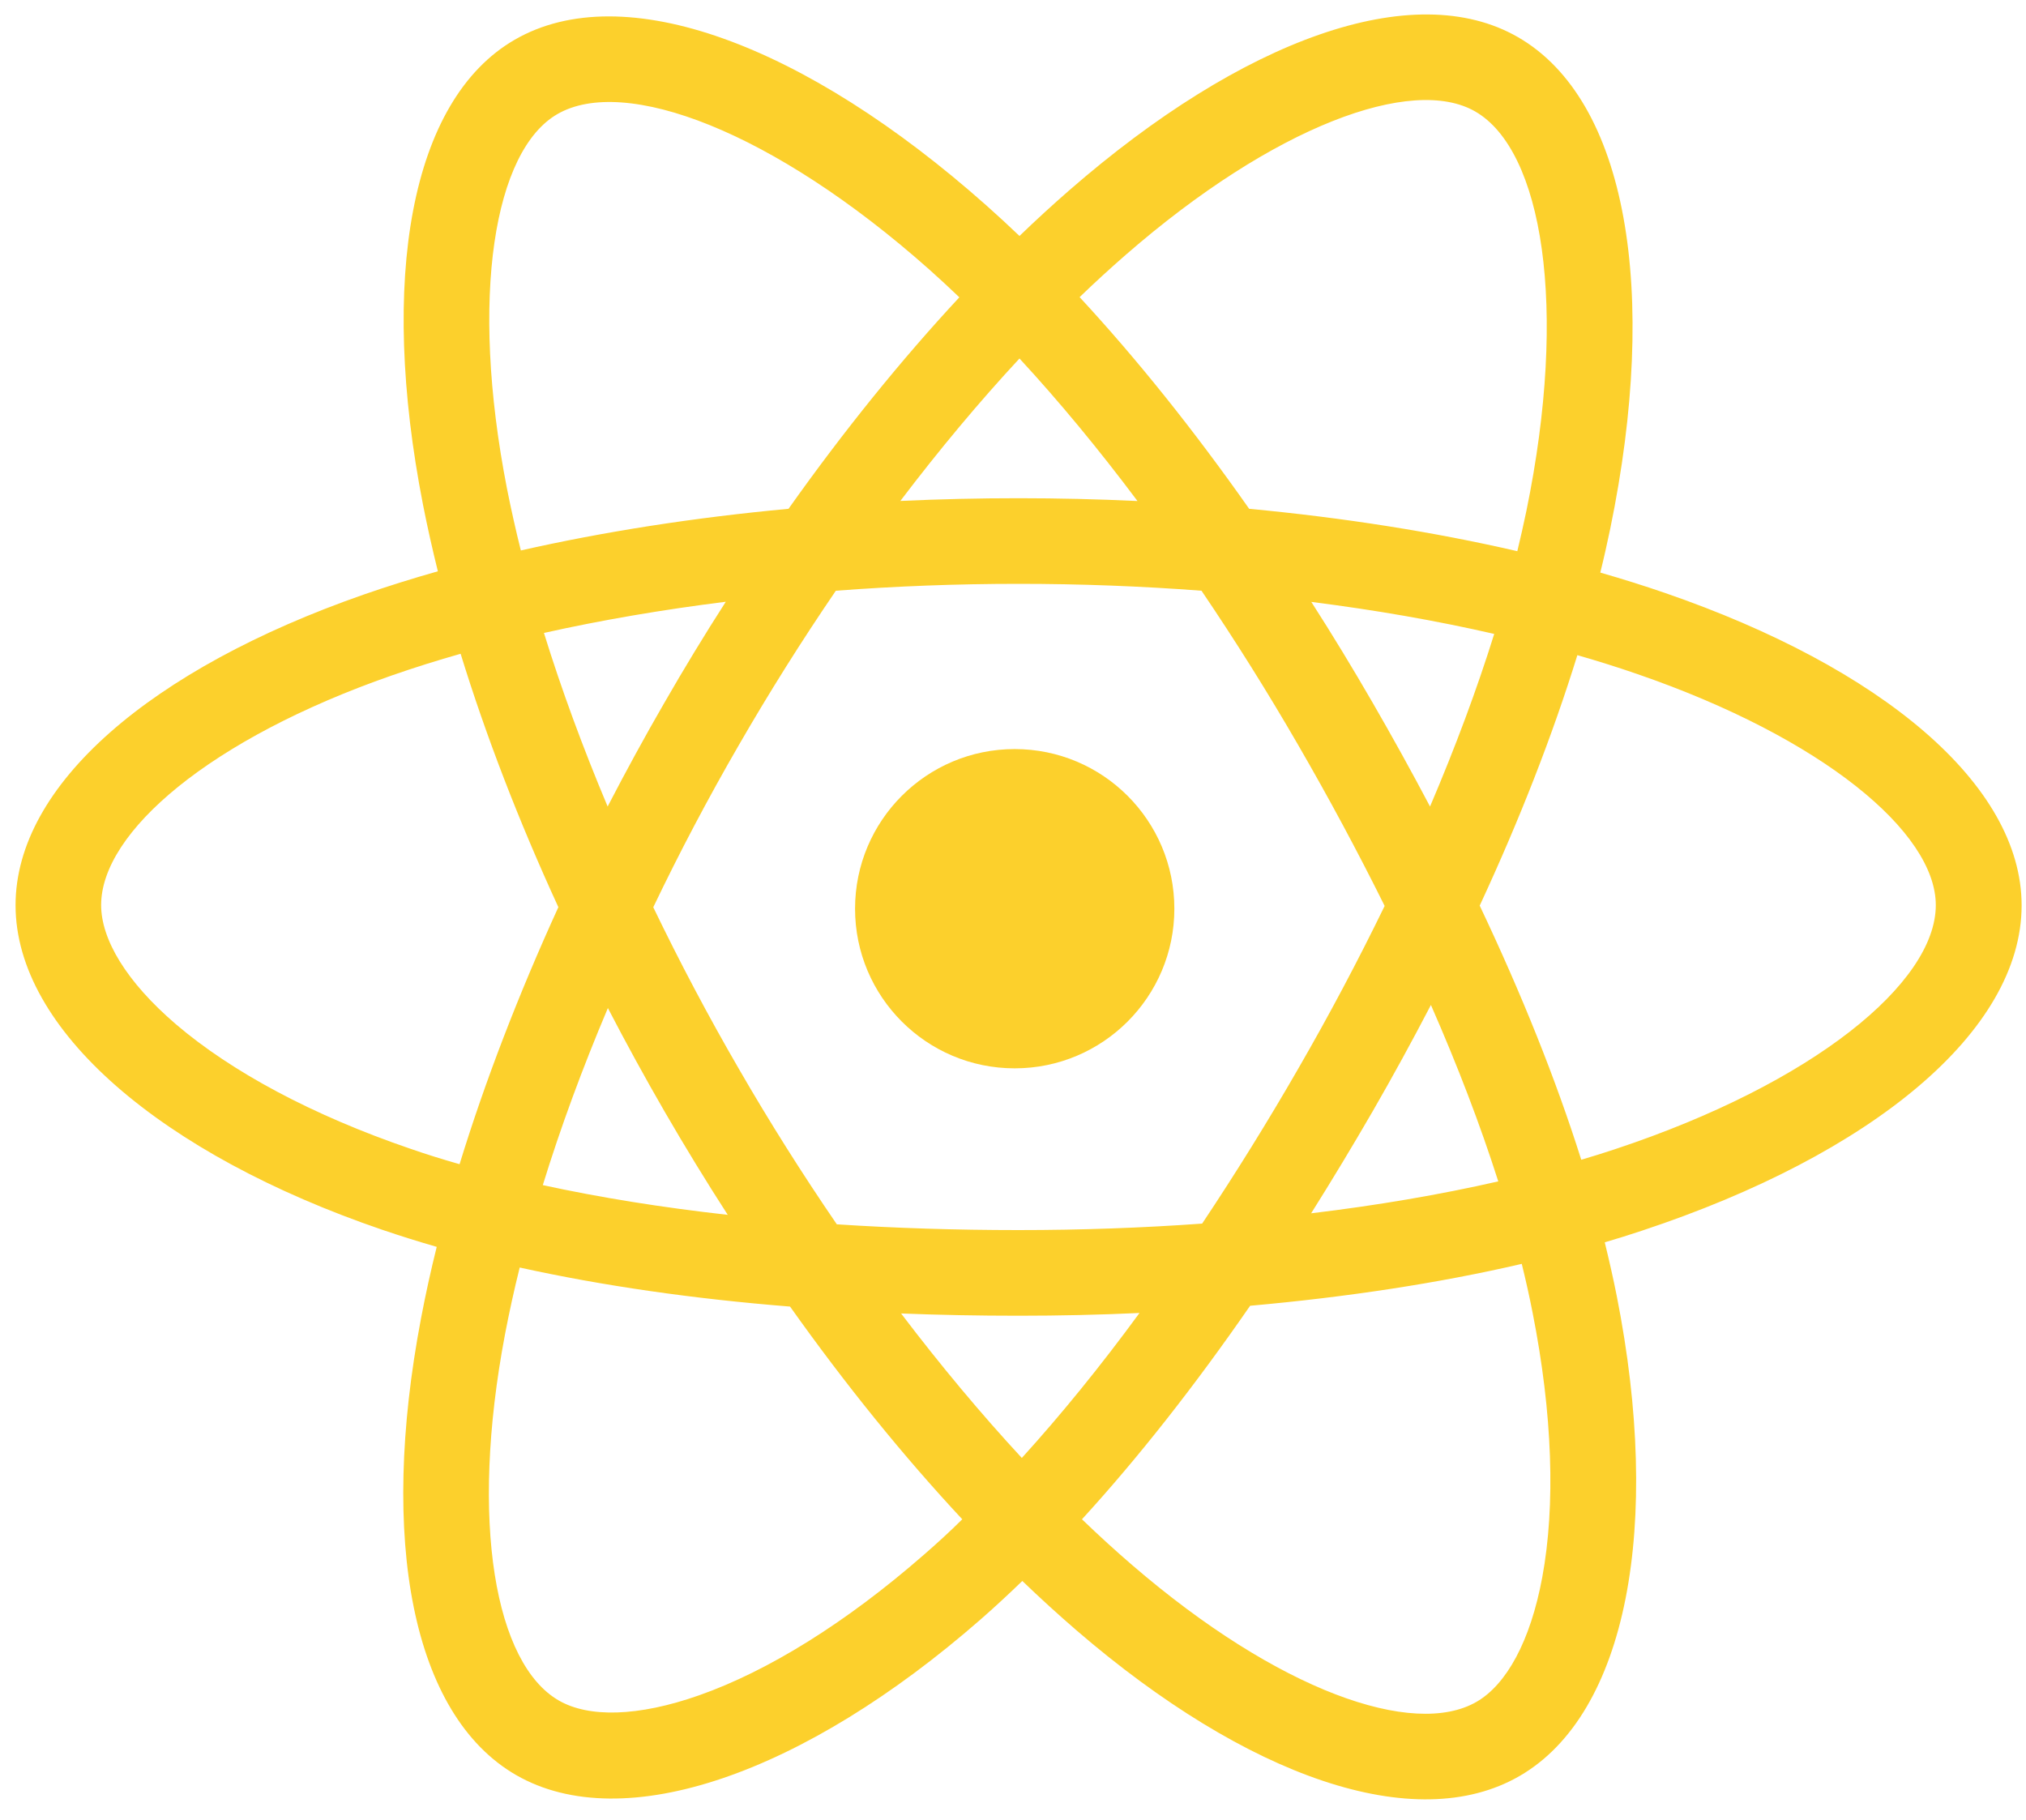
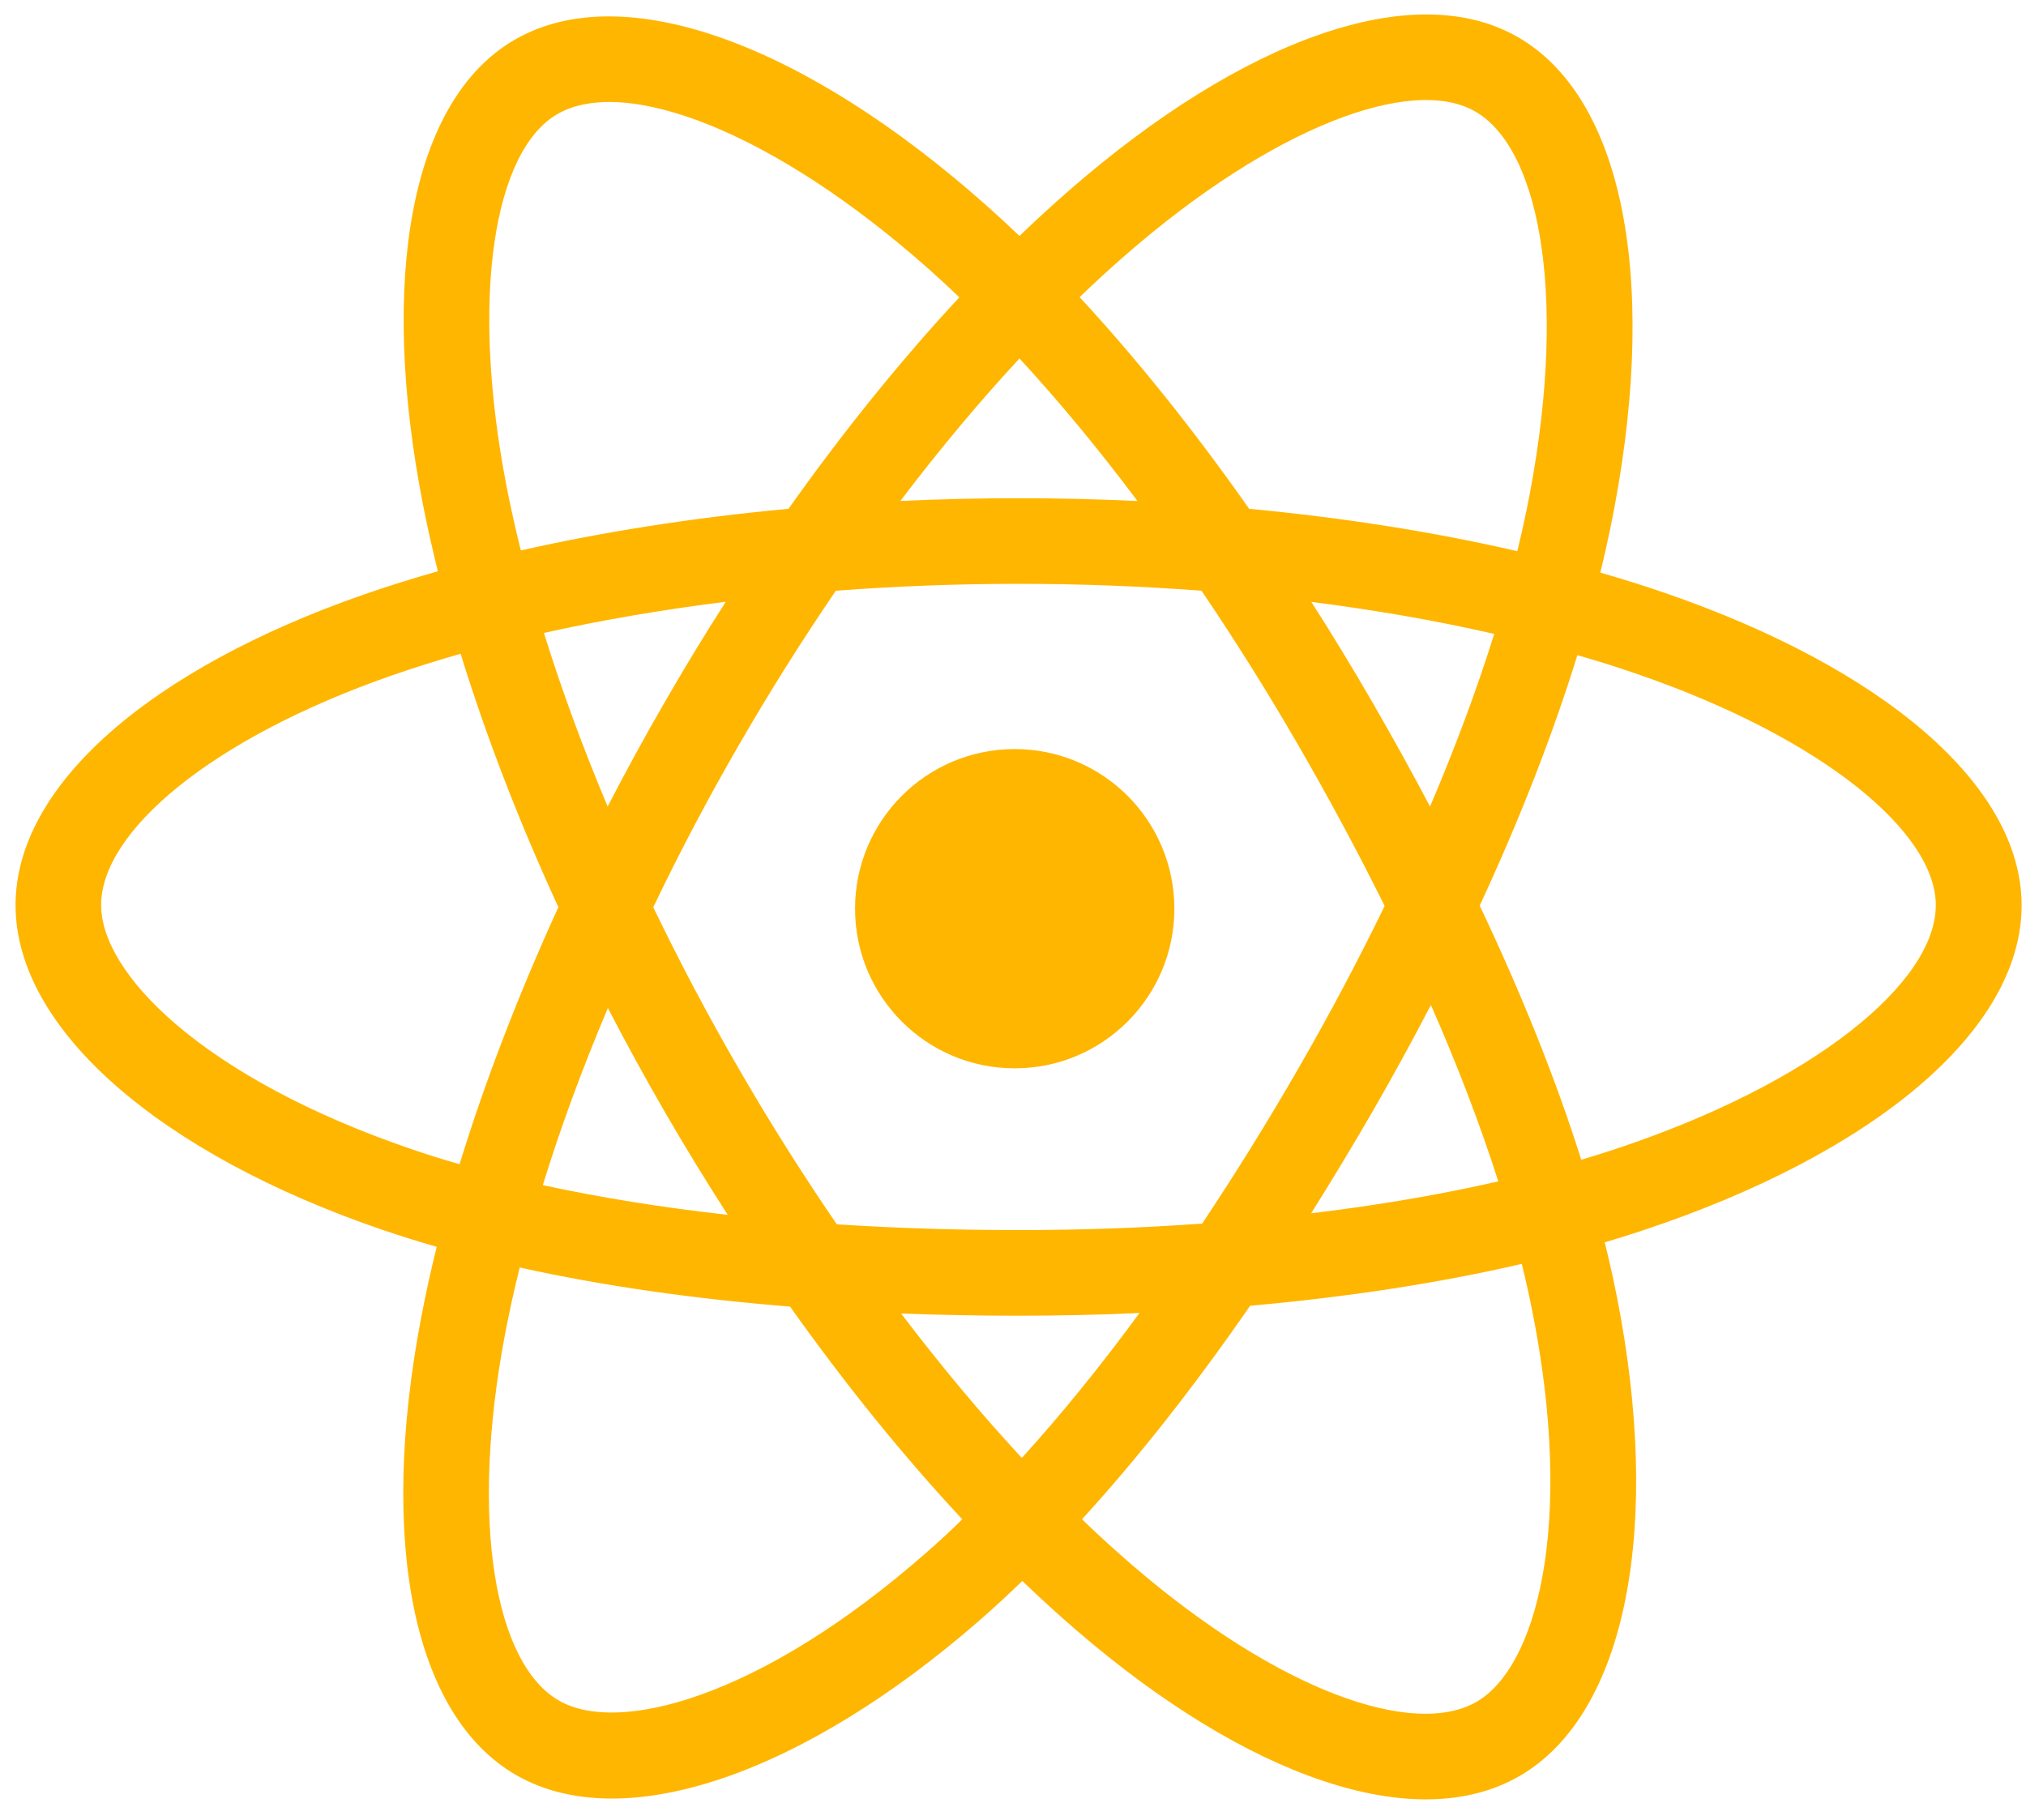
<svg xmlns="http://www.w3.org/2000/svg" version="1.1" id="Calque_1" x="0px" y="0px" viewBox="0 0 2500 2246" style="enable-background:new 0 0 2500 2246;" xml:space="preserve">
  <style type="text/css">
- 	.st0{fill:#FCD02C;}
+ 	.st0{fill:#FFB600;}
</style>
  <g>
-     <path class="st0" d="M2054.4,731.7L2054.4,731.7c-26.4-9.1-53-17.4-79.7-25.1c4.5-18.1,8.5-36.1,12.3-54.3   c60.4-292.8,20.9-528.7-113.8-606.4c-129.1-74.5-340.4,3.1-553.6,188.8c-21,18.3-41.6,37.2-61.6,56.5   c-13.5-12.9-27.1-25.5-41.1-37.9C993.5,54.9,769.5-28.8,635,49.1c-129,74.7-167.3,296.4-113,573.9c5.4,27.5,11.6,54.9,18.3,82   c-31.7,9-62.4,18.6-91.7,28.8C186.4,825.3,19.2,968.6,19.2,1117.1c0,153.5,179.6,307.3,452.7,400.6c22.1,7.5,44.4,14.5,67,21   c-7.3,29.3-13.8,58.8-19.4,88.4c-51.8,272.7-11.3,489.1,117.3,563.4c132.9,76.6,356-2.1,573.1-191.9c17.2-15,34.4-31,51.6-47.6   c21.8,21,44.1,41.3,66.9,61c210.3,181.1,418.1,254.1,546.7,179.7c132.8-76.8,175.9-309.4,119.9-592.4c-4.3-21.7-9.3-43.6-14.8-66.2   c15.7-4.6,31.1-9.4,46-14.4c283.8-94,468.4-246,468.4-401.5C2494.5,968,2321.7,823.8,2054.4,731.7z M1389.1,314.5   c182.7-159.1,353.6-221.8,431.3-176.9c82.9,47.8,115.1,240.6,63,493.4c-3.4,16.5-7.2,32.9-11.1,49.2   c-102.6-23.7-214.2-41.3-330.9-52.3c-68-96.8-138.5-184.9-209.2-261.2C1350.6,348.9,1369.6,331.5,1389.1,314.5z M750.1,1244   c22.4,43.2,45.8,85.9,70.2,128.1c24.9,43,50.8,85.4,77.7,127.1c-81.1-9.1-157.5-21.3-228.2-36.7   C691.6,1391.8,718.5,1318.6,750.1,1244z M749.8,995.3c-30.7-73-57.1-144.8-78.6-214.2c70.7-15.8,146-28.7,224.4-38.5   c-26.3,40.9-51.6,82.6-75.8,124.7C795.5,909.3,772.2,952.1,749.8,995.3z M806.1,1119.6c32.5-67.9,67.6-134.4,105.3-199.6l0,0   c37.6-65.2,77.6-128.9,120-191c73.6-5.6,149.1-8.5,225.4-8.5c76.6,0,152.2,2.9,225.8,8.5c42,62,81.8,125.5,119.3,190.4   c37.7,65.1,73.3,131.3,106.7,198.6c-33.1,68-68.5,134.8-106.4,200.4l0,0c-37.5,65.2-77.1,129-118.8,191.6   c-73.5,5.3-149.3,8-226.7,8c-77.1,0-152-2.4-224.1-7.1c-42.7-62.4-83.1-126.4-120.9-191.9C874,1254,838.8,1187.4,806.1,1119.6z    M1693.9,1371.3c24.9-43.2,48.8-86.9,71.8-131.1l0,0c33.1,75.4,61,148.4,83.1,217.7c-71.8,16.4-149.3,29.6-230.9,39.4   C1644,1455.8,1669.3,1413.8,1693.9,1371.3z M1764.6,995.3c-22.9-43.4-46.7-86.4-71.2-128.8l0,0c-24.2-41.8-49.2-83.1-75.3-123.7   c79,10,154.7,23.2,225.7,39.5C1822.5,850.5,1795.9,922,1764.6,995.3z M1258,442.4c48.8,52.8,97.6,111.8,145.6,175.9   c-97.5-4.6-195.1-4.6-292.6-0.1C1159.2,554.7,1208.4,495.8,1258,442.4z M687.8,140.8c82.8-47.9,266,20.4,458.9,191.8   c12.3,11,24.7,22.4,37.1,34.3C1112,444.1,1040.9,532.1,973,627.9c-116.4,10.8-227.8,28.2-330.3,51.4c-6.3-25.2-12-50.7-17.1-76.3   l0,0C579.1,365.1,610,185.7,687.8,140.8z M567.1,1436.7c-20.5-5.8-40.9-12.2-61.1-19.2c-120.7-41.3-220.3-94.9-288.8-153.4   c-61.4-52.6-92.4-104.8-92.4-147.2c0-90.1,134.4-205.1,358.5-283.3c28.2-9.8,56.5-18.7,85.1-26.8c31,100.7,71.6,206.1,120.6,312.7   C639.6,1227.7,598.4,1334.7,567.1,1436.7z M1140.1,1918.6c-96,83.9-192.3,143.5-277.1,173.4l0,0c-76.2,26.9-136.9,27.7-173.5,6.5   c-78.1-45-110.5-218.9-66.3-452.1c5.3-27.6,11.3-55,18.1-82.2c101.4,22.4,213.6,38.6,333.6,48.2c68.4,96.4,140.2,185,212.5,262.5   C1172,1890.2,1156.2,1904.6,1140.1,1918.6z M1260.9,1799.2c-50.1-54.1-100.1-113.9-149-178.3c47.3,1.9,95.7,2.8,144.8,2.8   c50.5,0,100.3-1.1,149.4-3.4C1358,1686,1309.3,1745.9,1260.9,1799.2z M1903.1,1946.4c-14.7,79.4-44.4,132.5-81,153.7   c-78,45.2-244.9-13.6-424.7-168.4c-20.6-17.7-41.4-36.7-62.3-56.8c69.8-76.3,139.4-165,207.5-263.5   c119.7-10.7,232.8-27.9,335.2-51.7c5,20.4,9.5,40.4,13.3,59.9l0,0C1915.9,1744.8,1919.5,1857.8,1903.1,1946.4z M1992.8,1418.2   L1992.8,1418.2c-13.6,4.5-27.5,8.9-41.6,13c-31.3-99.2-73.6-204.6-125.3-313.6c49.4-106.4,90-210.5,120.5-309.1   c25.4,7.3,49.9,15,73.6,23.2c229.1,78.9,368.7,195.4,368.7,285.3C2388.7,1212.8,2237.8,1337,1992.8,1418.2z" />
+     <path class="st0" d="M2054.4,731.7L2054.4,731.7c-26.4-9.1-53-17.4-79.7-25.1c4.5-18.1,8.5-36.1,12.3-54.3   c60.4-292.8,20.9-528.7-113.8-606.4c-129.1-74.5-340.4,3.1-553.6,188.8c-21,18.3-41.6,37.2-61.6,56.5   c-13.5-12.9-27.1-25.5-41.1-37.9C993.5,54.9,769.5-28.8,635,49.1C506,123.8,467.7,345.5,522,623c5.4,27.5,11.6,54.9,18.3,82   c-31.7,9-62.4,18.6-91.7,28.8C186.4,825.3,19.2,968.6,19.2,1117.1c0,153.5,179.6,307.3,452.7,400.6c22.1,7.5,44.4,14.5,67,21   c-7.3,29.3-13.8,58.8-19.4,88.4c-51.8,272.7-11.3,489.1,117.3,563.4c132.9,76.6,356-2.1,573.1-191.9c17.2-15,34.4-31,51.6-47.6   c21.8,21,44.1,41.3,66.9,61c210.3,181.1,418.1,254.1,546.7,179.7c132.8-76.8,175.9-309.4,119.9-592.4c-4.3-21.7-9.3-43.6-14.8-66.2   c15.7-4.6,31.1-9.4,46-14.4c283.8-94,468.4-246,468.4-401.5C2494.5,968,2321.7,823.8,2054.4,731.7z M1389.1,314.5   c182.7-159.1,353.6-221.8,431.3-176.9c82.9,47.8,115.1,240.6,63,493.4c-3.4,16.5-7.2,32.9-11.1,49.2   c-102.6-23.7-214.2-41.3-330.9-52.3c-68-96.8-138.5-184.9-209.2-261.2C1350.6,348.9,1369.6,331.5,1389.1,314.5z M750.1,1244   c22.4,43.2,45.8,85.9,70.2,128.1c24.9,43,50.8,85.4,77.7,127.1c-81.1-9.1-157.5-21.3-228.2-36.7   C691.6,1391.8,718.5,1318.6,750.1,1244z M749.8,995.3c-30.7-73-57.1-144.8-78.6-214.2c70.7-15.8,146-28.7,224.4-38.5   c-26.3,40.9-51.6,82.6-75.8,124.7C795.5,909.3,772.2,952.1,749.8,995.3z M806.1,1119.6c32.5-67.9,67.6-134.4,105.3-199.6l0,0   c37.6-65.2,77.6-128.9,120-191c73.6-5.6,149.1-8.5,225.4-8.5c76.6,0,152.2,2.9,225.8,8.5c42,62,81.8,125.5,119.3,190.4   c37.7,65.1,73.3,131.3,106.7,198.6c-33.1,68-68.5,134.8-106.4,200.4l0,0c-37.5,65.2-77.1,129-118.8,191.6   c-73.5,5.3-149.3,8-226.7,8c-77.1,0-152-2.4-224.1-7.1c-42.7-62.4-83.1-126.4-120.9-191.9C874,1254,838.8,1187.4,806.1,1119.6z    M1693.9,1371.3c24.9-43.2,48.8-86.9,71.8-131.1l0,0c33.1,75.4,61,148.4,83.1,217.7c-71.8,16.4-149.3,29.6-230.9,39.4   C1644,1455.8,1669.3,1413.8,1693.9,1371.3z M1764.6,995.3c-22.9-43.4-46.7-86.4-71.2-128.8l0,0c-24.2-41.8-49.2-83.1-75.3-123.7   c79,10,154.7,23.2,225.7,39.5C1822.5,850.5,1795.9,922,1764.6,995.3z M1258,442.4c48.8,52.8,97.6,111.8,145.6,175.9   c-97.5-4.6-195.1-4.6-292.6-0.1C1159.2,554.7,1208.4,495.8,1258,442.4z M687.8,140.8c82.8-47.9,266,20.4,458.9,191.8   c12.3,11,24.7,22.4,37.1,34.3c-71.8,77.2-142.9,165.2-210.8,261c-116.4,10.8-227.8,28.2-330.3,51.4c-6.3-25.2-12-50.7-17.1-76.3   l0,0C579.1,365.1,610,185.7,687.8,140.8z M567.1,1436.7c-20.5-5.8-40.9-12.2-61.1-19.2c-120.7-41.3-220.3-94.9-288.8-153.4   c-61.4-52.6-92.4-104.8-92.4-147.2c0-90.1,134.4-205.1,358.5-283.3c28.2-9.8,56.5-18.7,85.1-26.8c31,100.7,71.6,206.1,120.6,312.7   C639.6,1227.7,598.4,1334.7,567.1,1436.7z M1140.1,1918.6c-96,83.9-192.3,143.5-277.1,173.4l0,0c-76.2,26.9-136.9,27.7-173.5,6.5   c-78.1-45-110.5-218.9-66.3-452.1c5.3-27.6,11.3-55,18.1-82.2c101.4,22.4,213.6,38.6,333.6,48.2c68.4,96.4,140.2,185,212.5,262.5   C1172,1890.2,1156.2,1904.6,1140.1,1918.6z M1260.9,1799.2c-50.1-54.1-100.1-113.9-149-178.3c47.3,1.9,95.7,2.8,144.8,2.8   c50.5,0,100.3-1.1,149.4-3.4C1358,1686,1309.3,1745.9,1260.9,1799.2z M1903.1,1946.4c-14.7,79.4-44.4,132.5-81,153.7   c-78,45.2-244.9-13.6-424.7-168.4c-20.6-17.7-41.4-36.7-62.3-56.8c69.8-76.3,139.4-165,207.5-263.5   c119.7-10.7,232.8-27.9,335.2-51.7c5,20.4,9.5,40.4,13.3,59.9l0,0C1915.9,1744.8,1919.5,1857.8,1903.1,1946.4z M1992.8,1418.2   L1992.8,1418.2c-13.6,4.5-27.5,8.9-41.6,13c-31.3-99.2-73.6-204.6-125.3-313.6c49.4-106.4,90-210.5,120.5-309.1   c25.4,7.3,49.9,15,73.6,23.2c229.1,78.9,368.7,195.4,368.7,285.3C2388.7,1212.8,2237.8,1337,1992.8,1418.2z" />
  </g>
  <path class="st0" d="M1252.1,924.4c108.8,0,197,88.2,197,197s-88.2,197-197,197s-197-88.2-197-197S1143.3,924.4,1252.1,924.4" />
</svg>
